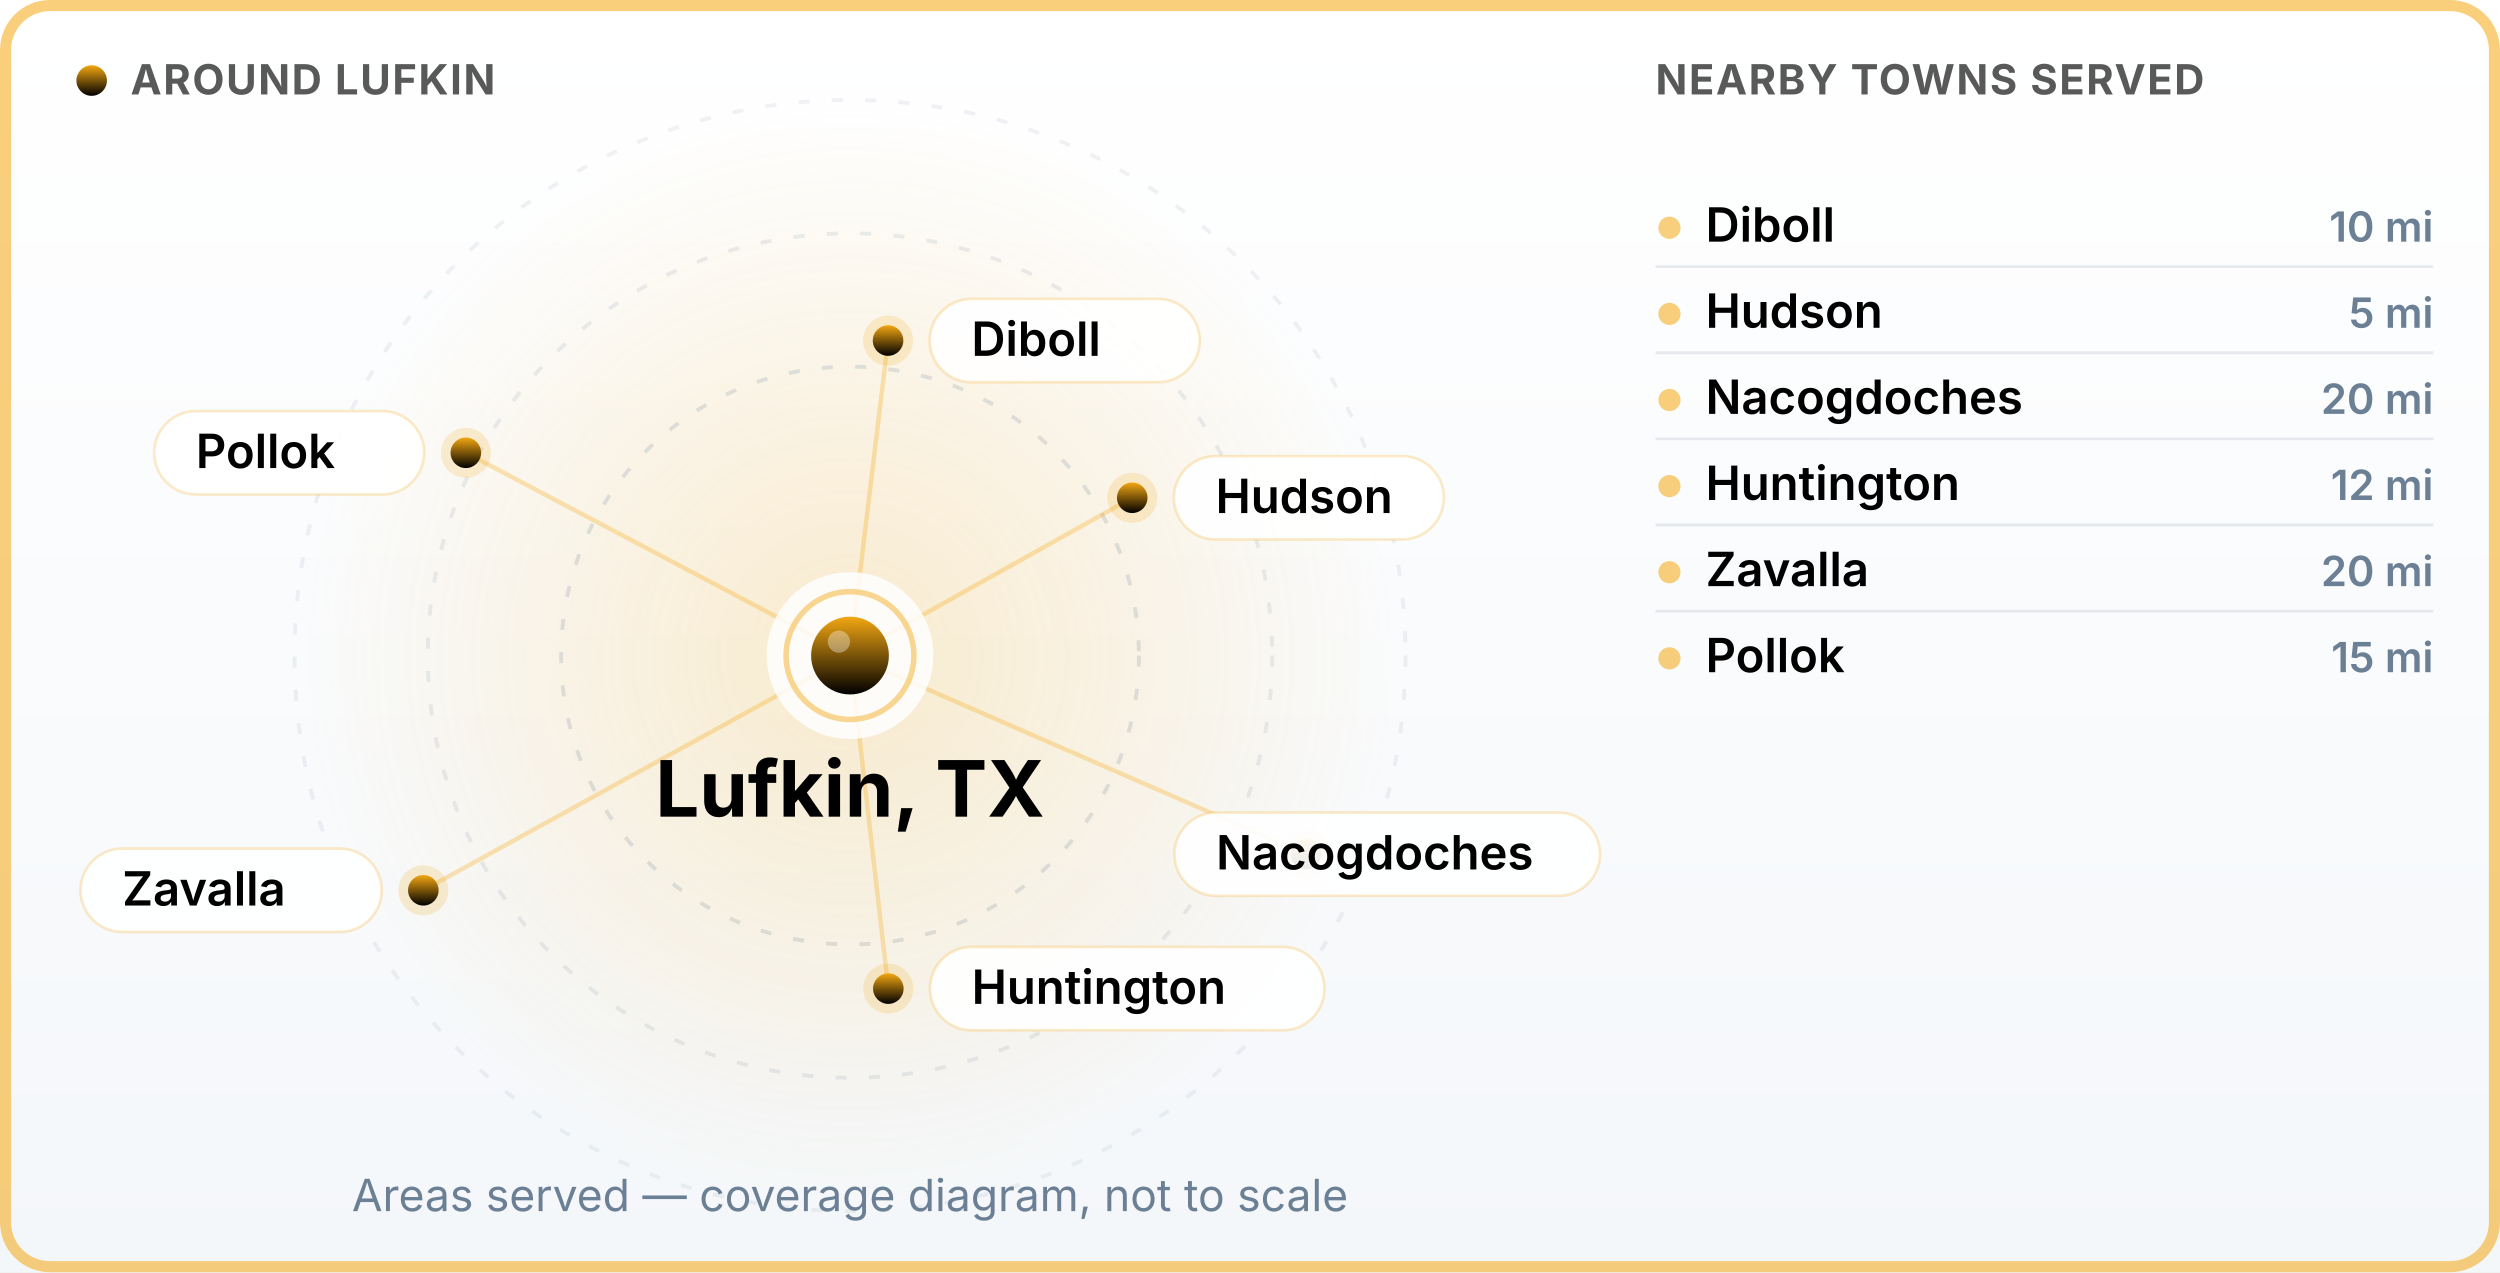
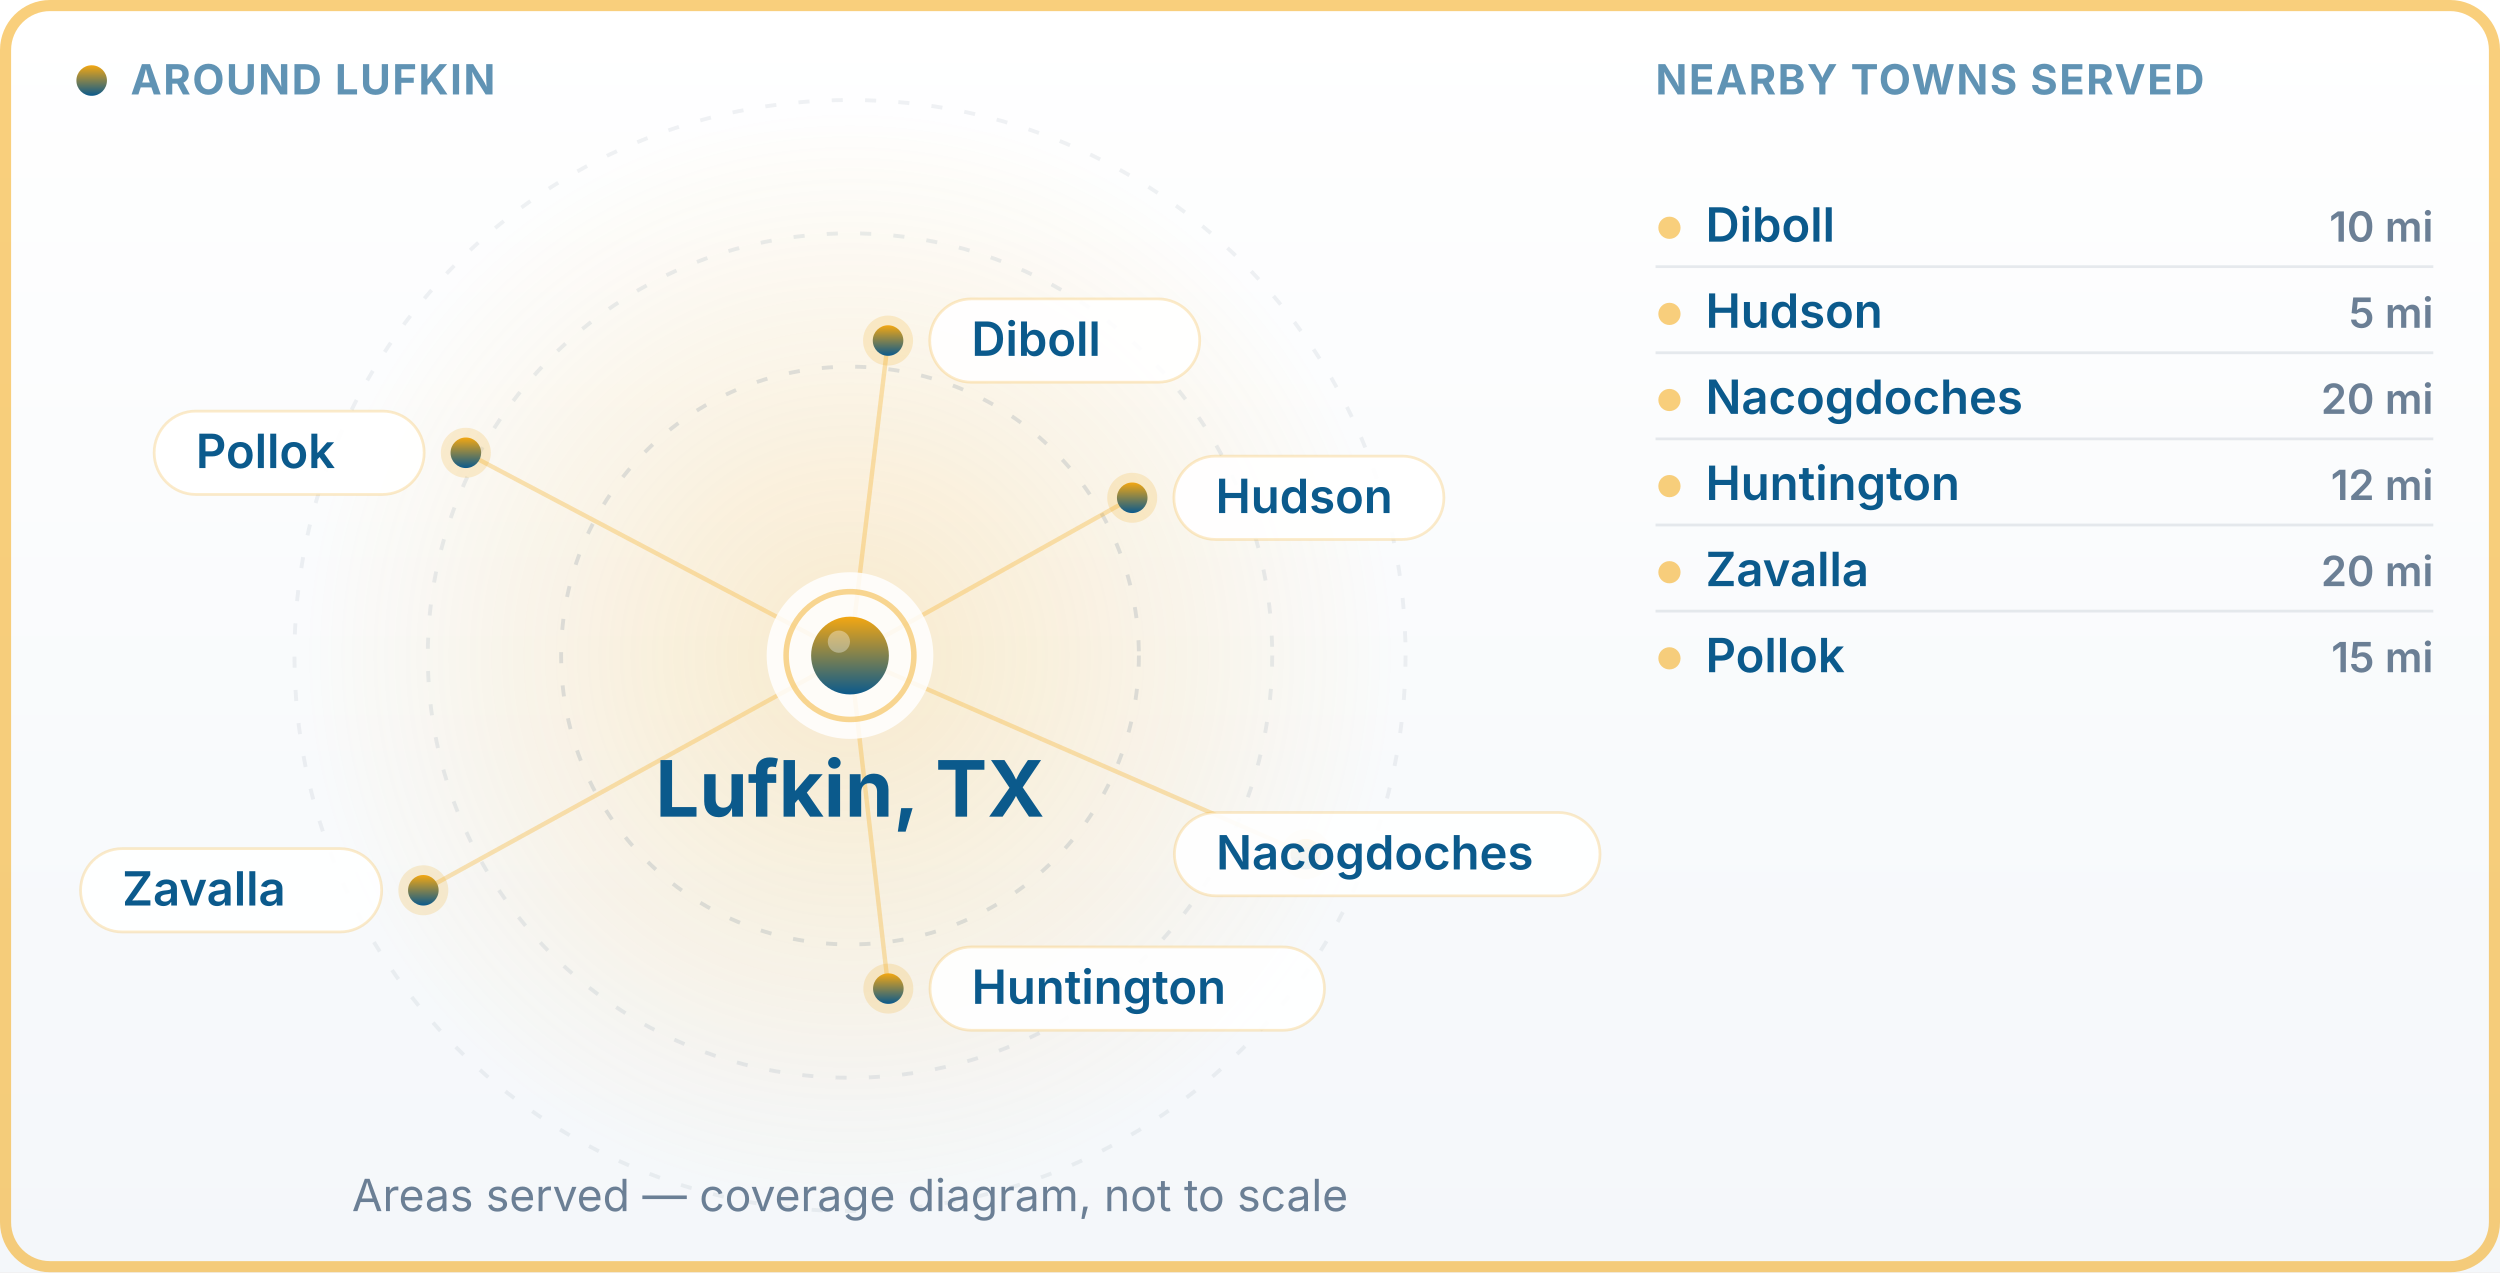
<svg xmlns="http://www.w3.org/2000/svg" viewBox="0 0 900 458" width="900" height="458" role="img">
  <defs>
    <linearGradient id="bgg" x1="0" y1="0" x2="0" y2="1">
      <stop offset="0" stop-color="#ffffff" />
      <stop offset="1" stop-color="#f4f7fa" />
    </linearGradient>
    <radialGradient id="halo" cx="50%" cy="50%" r="50%">
      <stop offset="0" stop-color="#F3A712" stop-opacity=".20" />
      <stop offset="1" stop-color="#F3A712" stop-opacity="0" />
    </radialGradient>
    <linearGradient id="dotg" x1="0" y1="0" x2="0" y2="1">
      <stop offset="0" stop-color="#F3A712" />
-       <stop offset="1" stop-color="#000000" />
+       <stop offset="1" stop-color="#0B5A8C" />
    </linearGradient>
  </defs>
  <rect width="900" height="458" fill="url(#bgg)" />
  <circle cx="306" cy="236" r="196" fill="url(#halo)" />
  <circle cx="306" cy="236" r="104" fill="none" stroke="#6b7f95" stroke-opacity="0.2" stroke-width="1.4" stroke-dasharray="4 8" />
  <circle cx="306" cy="236" r="152" fill="none" stroke="#6b7f95" stroke-opacity="0.13" stroke-width="1.4" stroke-dasharray="4 8" />
  <circle cx="306" cy="236" r="200" fill="none" stroke="#6b7f95" stroke-opacity="0.1" stroke-width="1.4" stroke-dasharray="4 8" />
  <line x1="306" y1="236" x2="319.7" y2="122.6" stroke="#F3A712" stroke-opacity=".30" stroke-width="1.6" />
  <circle cx="319.7" cy="122.6" r="9" fill="#F3A712" fill-opacity=".18" />
  <circle cx="319.7" cy="122.6" r="5.5" fill="url(#dotg)" />
  <rect x="334.7" y="107.6" width="97.2" height="30" rx="15" fill="#ffffff" fill-opacity=".92" stroke="#F3A712" stroke-opacity=".22" stroke-width="1" />
-   <text x="349.7" y="128.1" font-family="system-ui,-apple-system,Segoe UI,sans-serif" font-size="17" font-weight="600" fill="#000000">Diboll</text>
+   <text x="349.7" y="128.1" font-family="system-ui,-apple-system,Segoe UI,sans-serif" font-size="17" font-weight="600" fill="#0B5A8C">Diboll</text>
  <line x1="306" y1="236" x2="407.6" y2="179.2" stroke="#F3A712" stroke-opacity=".30" stroke-width="1.6" />
  <circle cx="407.6" cy="179.2" r="9" fill="#F3A712" fill-opacity=".18" />
  <circle cx="407.6" cy="179.2" r="5.5" fill="url(#dotg)" />
  <rect x="422.6" y="164.2" width="97.2" height="30" rx="15" fill="#ffffff" fill-opacity=".92" stroke="#F3A712" stroke-opacity=".22" stroke-width="1" />
-   <text x="437.6" y="184.7" font-family="system-ui,-apple-system,Segoe UI,sans-serif" font-size="17" font-weight="600" fill="#000000">Hudson</text>
+   <text x="437.6" y="184.7" font-family="system-ui,-apple-system,Segoe UI,sans-serif" font-size="17" font-weight="600" fill="#0B5A8C">Hudson</text>
  <line x1="306" y1="236" x2="470.1" y2="307.5" stroke="#F3A712" stroke-opacity=".30" stroke-width="1.6" />
  <circle cx="470.1" cy="307.5" r="9" fill="#F3A712" fill-opacity=".18" />
  <circle cx="470.1" cy="307.5" r="5.5" fill="url(#dotg)" />
  <rect x="422.8" y="292.5" width="153.2" height="30" rx="15" fill="#ffffff" fill-opacity=".92" stroke="#F3A712" stroke-opacity=".22" stroke-width="1" />
-   <text x="437.8" y="313" font-family="system-ui,-apple-system,Segoe UI,sans-serif" font-size="17" font-weight="600" fill="#000000">Nacogdoches</text>
+   <text x="437.8" y="313" font-family="system-ui,-apple-system,Segoe UI,sans-serif" font-size="17" font-weight="600" fill="#0B5A8C">Nacogdoches</text>
  <line x1="306" y1="236" x2="319.8" y2="355.9" stroke="#F3A712" stroke-opacity=".30" stroke-width="1.6" />
  <circle cx="319.8" cy="355.9" r="9" fill="#F3A712" fill-opacity=".18" />
  <circle cx="319.8" cy="355.9" r="5.5" fill="url(#dotg)" />
  <rect x="334.8" y="340.9" width="142" height="30" rx="15" fill="#ffffff" fill-opacity=".92" stroke="#F3A712" stroke-opacity=".22" stroke-width="1" />
-   <text x="349.8" y="361.4" font-family="system-ui,-apple-system,Segoe UI,sans-serif" font-size="17" font-weight="600" fill="#000000">Huntington</text>
+   <text x="349.8" y="361.4" font-family="system-ui,-apple-system,Segoe UI,sans-serif" font-size="17" font-weight="600" fill="#0B5A8C">Huntington</text>
  <line x1="306" y1="236" x2="152.4" y2="320.5" stroke="#F3A712" stroke-opacity=".30" stroke-width="1.6" />
  <circle cx="152.4" cy="320.5" r="9" fill="#F3A712" fill-opacity=".18" />
  <circle cx="152.4" cy="320.5" r="5.5" fill="url(#dotg)" />
  <rect x="29" y="305.5" width="108.4" height="30" rx="15" fill="#ffffff" fill-opacity=".92" stroke="#F3A712" stroke-opacity=".22" stroke-width="1" />
-   <text x="44" y="326" font-family="system-ui,-apple-system,Segoe UI,sans-serif" font-size="17" font-weight="600" fill="#000000">Zavalla</text>
+   <text x="44" y="326" font-family="system-ui,-apple-system,Segoe UI,sans-serif" font-size="17" font-weight="600" fill="#0B5A8C">Zavalla</text>
  <line x1="306" y1="236" x2="167.7" y2="163" stroke="#F3A712" stroke-opacity=".30" stroke-width="1.6" />
  <circle cx="167.7" cy="163" r="9" fill="#F3A712" fill-opacity=".18" />
  <circle cx="167.7" cy="163" r="5.5" fill="url(#dotg)" />
  <rect x="55.5" y="148" width="97.2" height="30" rx="15" fill="#ffffff" fill-opacity=".92" stroke="#F3A712" stroke-opacity=".22" stroke-width="1" />
-   <text x="70.5" y="168.5" font-family="system-ui,-apple-system,Segoe UI,sans-serif" font-size="17" font-weight="600" fill="#000000">Pollok</text>
+   <text x="70.5" y="168.5" font-family="system-ui,-apple-system,Segoe UI,sans-serif" font-size="17" font-weight="600" fill="#0B5A8C">Pollok</text>
  <circle cx="306" cy="236" r="30" fill="#ffffff" fill-opacity=".85" />
  <circle cx="306" cy="236" r="23" fill="none" stroke="#F3A712" stroke-opacity=".45" stroke-width="2" />
  <circle cx="306" cy="236" r="14" fill="url(#dotg)" />
  <circle cx="302" cy="231" r="4" fill="#ffffff" fill-opacity=".35" />
-   <text x="306" y="294" text-anchor="middle" font-family="system-ui,-apple-system,Segoe UI,sans-serif" font-size="28" font-weight="700" fill="#000000">Lufkin, TX</text>
+   <text x="306" y="294" text-anchor="middle" font-family="system-ui,-apple-system,Segoe UI,sans-serif" font-size="28" font-weight="700" fill="#0B5A8C">Lufkin, TX</text>
  <circle cx="33" cy="29" r="5.5" fill="url(#dotg)" />
-   <text x="47" y="34" font-family="system-ui,-apple-system,Segoe UI,sans-serif" font-size="15" font-weight="700" letter-spacing="0.6" fill="#000000" fill-opacity=".65">AROUND LUFKIN</text>
-   <text x="596" y="34" font-family="system-ui,-apple-system,Segoe UI,sans-serif" font-size="15" font-weight="700" letter-spacing="0.6" fill="#000000" fill-opacity=".65">NEARBY TOWNS SERVED</text>
+   <text x="47" y="34" font-family="system-ui,-apple-system,Segoe UI,sans-serif" font-size="15" font-weight="700" letter-spacing="0.6" fill="#0B5A8C" fill-opacity=".65">AROUND LUFKIN</text>
+   <text x="596" y="34" font-family="system-ui,-apple-system,Segoe UI,sans-serif" font-size="15" font-weight="700" letter-spacing="0.6" fill="#0B5A8C" fill-opacity=".65">NEARBY TOWNS SERVED</text>
  <circle cx="601" cy="82" r="4" fill="#F3A712" fill-opacity=".55" />
-   <text x="614" y="87" font-family="system-ui,-apple-system,Segoe UI,sans-serif" font-size="17" font-weight="600" fill="#000000">Diboll</text>
+   <text x="614" y="87" font-family="system-ui,-apple-system,Segoe UI,sans-serif" font-size="17" font-weight="600" fill="#0B5A8C">Diboll</text>
  <text x="876" y="87" text-anchor="end" font-family="system-ui,-apple-system,Segoe UI,sans-serif" font-size="15" font-weight="600" fill="#6b7f95">10 mi</text>
  <line x1="596" y1="96" x2="876" y2="96" stroke="#6b7f95" stroke-opacity=".16" stroke-width="1" />
  <circle cx="601" cy="113" r="4" fill="#F3A712" fill-opacity=".55" />
-   <text x="614" y="118" font-family="system-ui,-apple-system,Segoe UI,sans-serif" font-size="17" font-weight="600" fill="#000000">Hudson</text>
+   <text x="614" y="118" font-family="system-ui,-apple-system,Segoe UI,sans-serif" font-size="17" font-weight="600" fill="#0B5A8C">Hudson</text>
  <text x="876" y="118" text-anchor="end" font-family="system-ui,-apple-system,Segoe UI,sans-serif" font-size="15" font-weight="600" fill="#6b7f95">5 mi</text>
  <line x1="596" y1="127" x2="876" y2="127" stroke="#6b7f95" stroke-opacity=".16" stroke-width="1" />
  <circle cx="601" cy="144" r="4" fill="#F3A712" fill-opacity=".55" />
-   <text x="614" y="149" font-family="system-ui,-apple-system,Segoe UI,sans-serif" font-size="17" font-weight="600" fill="#000000">Nacogdoches</text>
+   <text x="614" y="149" font-family="system-ui,-apple-system,Segoe UI,sans-serif" font-size="17" font-weight="600" fill="#0B5A8C">Nacogdoches</text>
  <text x="876" y="149" text-anchor="end" font-family="system-ui,-apple-system,Segoe UI,sans-serif" font-size="15" font-weight="600" fill="#6b7f95">20 mi</text>
  <line x1="596" y1="158" x2="876" y2="158" stroke="#6b7f95" stroke-opacity=".16" stroke-width="1" />
  <circle cx="601" cy="175" r="4" fill="#F3A712" fill-opacity=".55" />
-   <text x="614" y="180" font-family="system-ui,-apple-system,Segoe UI,sans-serif" font-size="17" font-weight="600" fill="#000000">Huntington</text>
+   <text x="614" y="180" font-family="system-ui,-apple-system,Segoe UI,sans-serif" font-size="17" font-weight="600" fill="#0B5A8C">Huntington</text>
  <text x="876" y="180" text-anchor="end" font-family="system-ui,-apple-system,Segoe UI,sans-serif" font-size="15" font-weight="600" fill="#6b7f95">12 mi</text>
  <line x1="596" y1="189" x2="876" y2="189" stroke="#6b7f95" stroke-opacity=".16" stroke-width="1" />
  <circle cx="601" cy="206" r="4" fill="#F3A712" fill-opacity=".55" />
-   <text x="614" y="211" font-family="system-ui,-apple-system,Segoe UI,sans-serif" font-size="17" font-weight="600" fill="#000000">Zavalla</text>
+   <text x="614" y="211" font-family="system-ui,-apple-system,Segoe UI,sans-serif" font-size="17" font-weight="600" fill="#0B5A8C">Zavalla</text>
  <text x="876" y="211" text-anchor="end" font-family="system-ui,-apple-system,Segoe UI,sans-serif" font-size="15" font-weight="600" fill="#6b7f95">20 mi</text>
  <line x1="596" y1="220" x2="876" y2="220" stroke="#6b7f95" stroke-opacity=".16" stroke-width="1" />
  <circle cx="601" cy="237" r="4" fill="#F3A712" fill-opacity=".55" />
-   <text x="614" y="242" font-family="system-ui,-apple-system,Segoe UI,sans-serif" font-size="17" font-weight="600" fill="#000000">Pollok</text>
+   <text x="614" y="242" font-family="system-ui,-apple-system,Segoe UI,sans-serif" font-size="17" font-weight="600" fill="#0B5A8C">Pollok</text>
  <text x="876" y="242" text-anchor="end" font-family="system-ui,-apple-system,Segoe UI,sans-serif" font-size="15" font-weight="600" fill="#6b7f95">15 mi</text>
  <text x="306" y="436" text-anchor="middle" font-family="system-ui,-apple-system,Segoe UI,sans-serif" font-size="16" fill="#6b7f95">Areas served — coverage diagram, not to scale</text>
  <rect x="2" y="2" width="896" height="454" rx="16" fill="none" stroke="#F3A712" stroke-opacity=".55" stroke-width="4" />
</svg>
